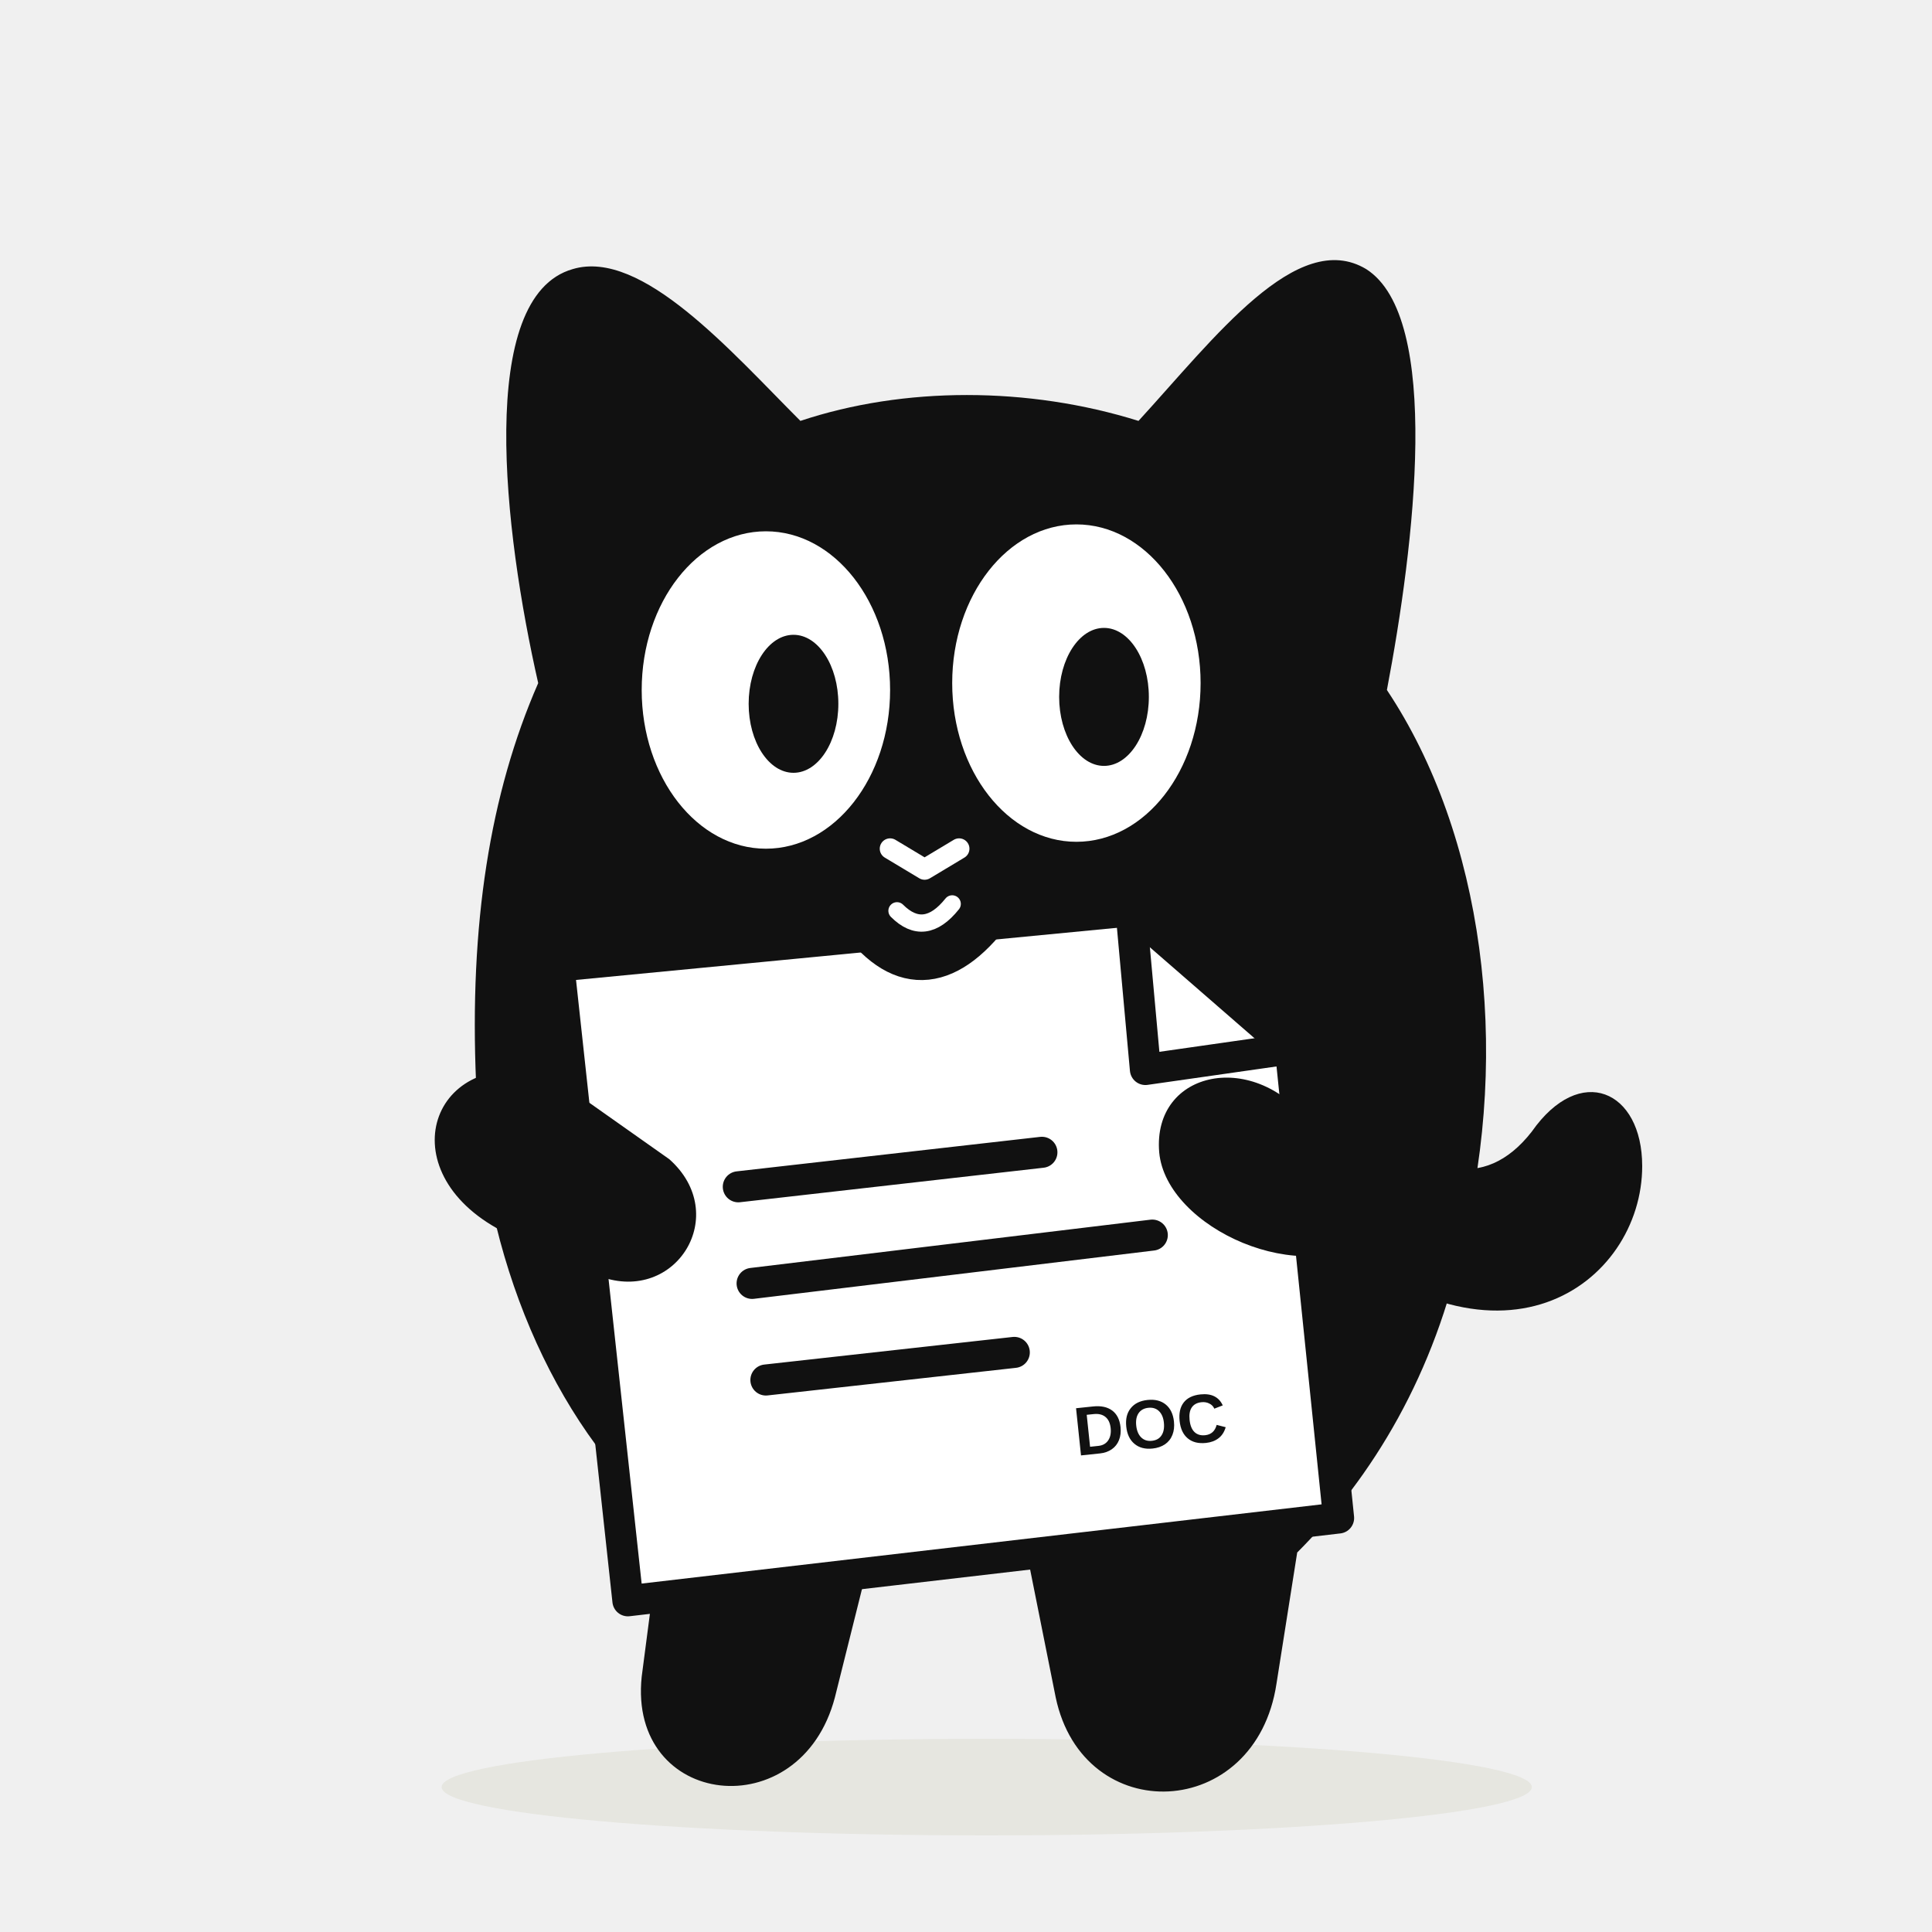
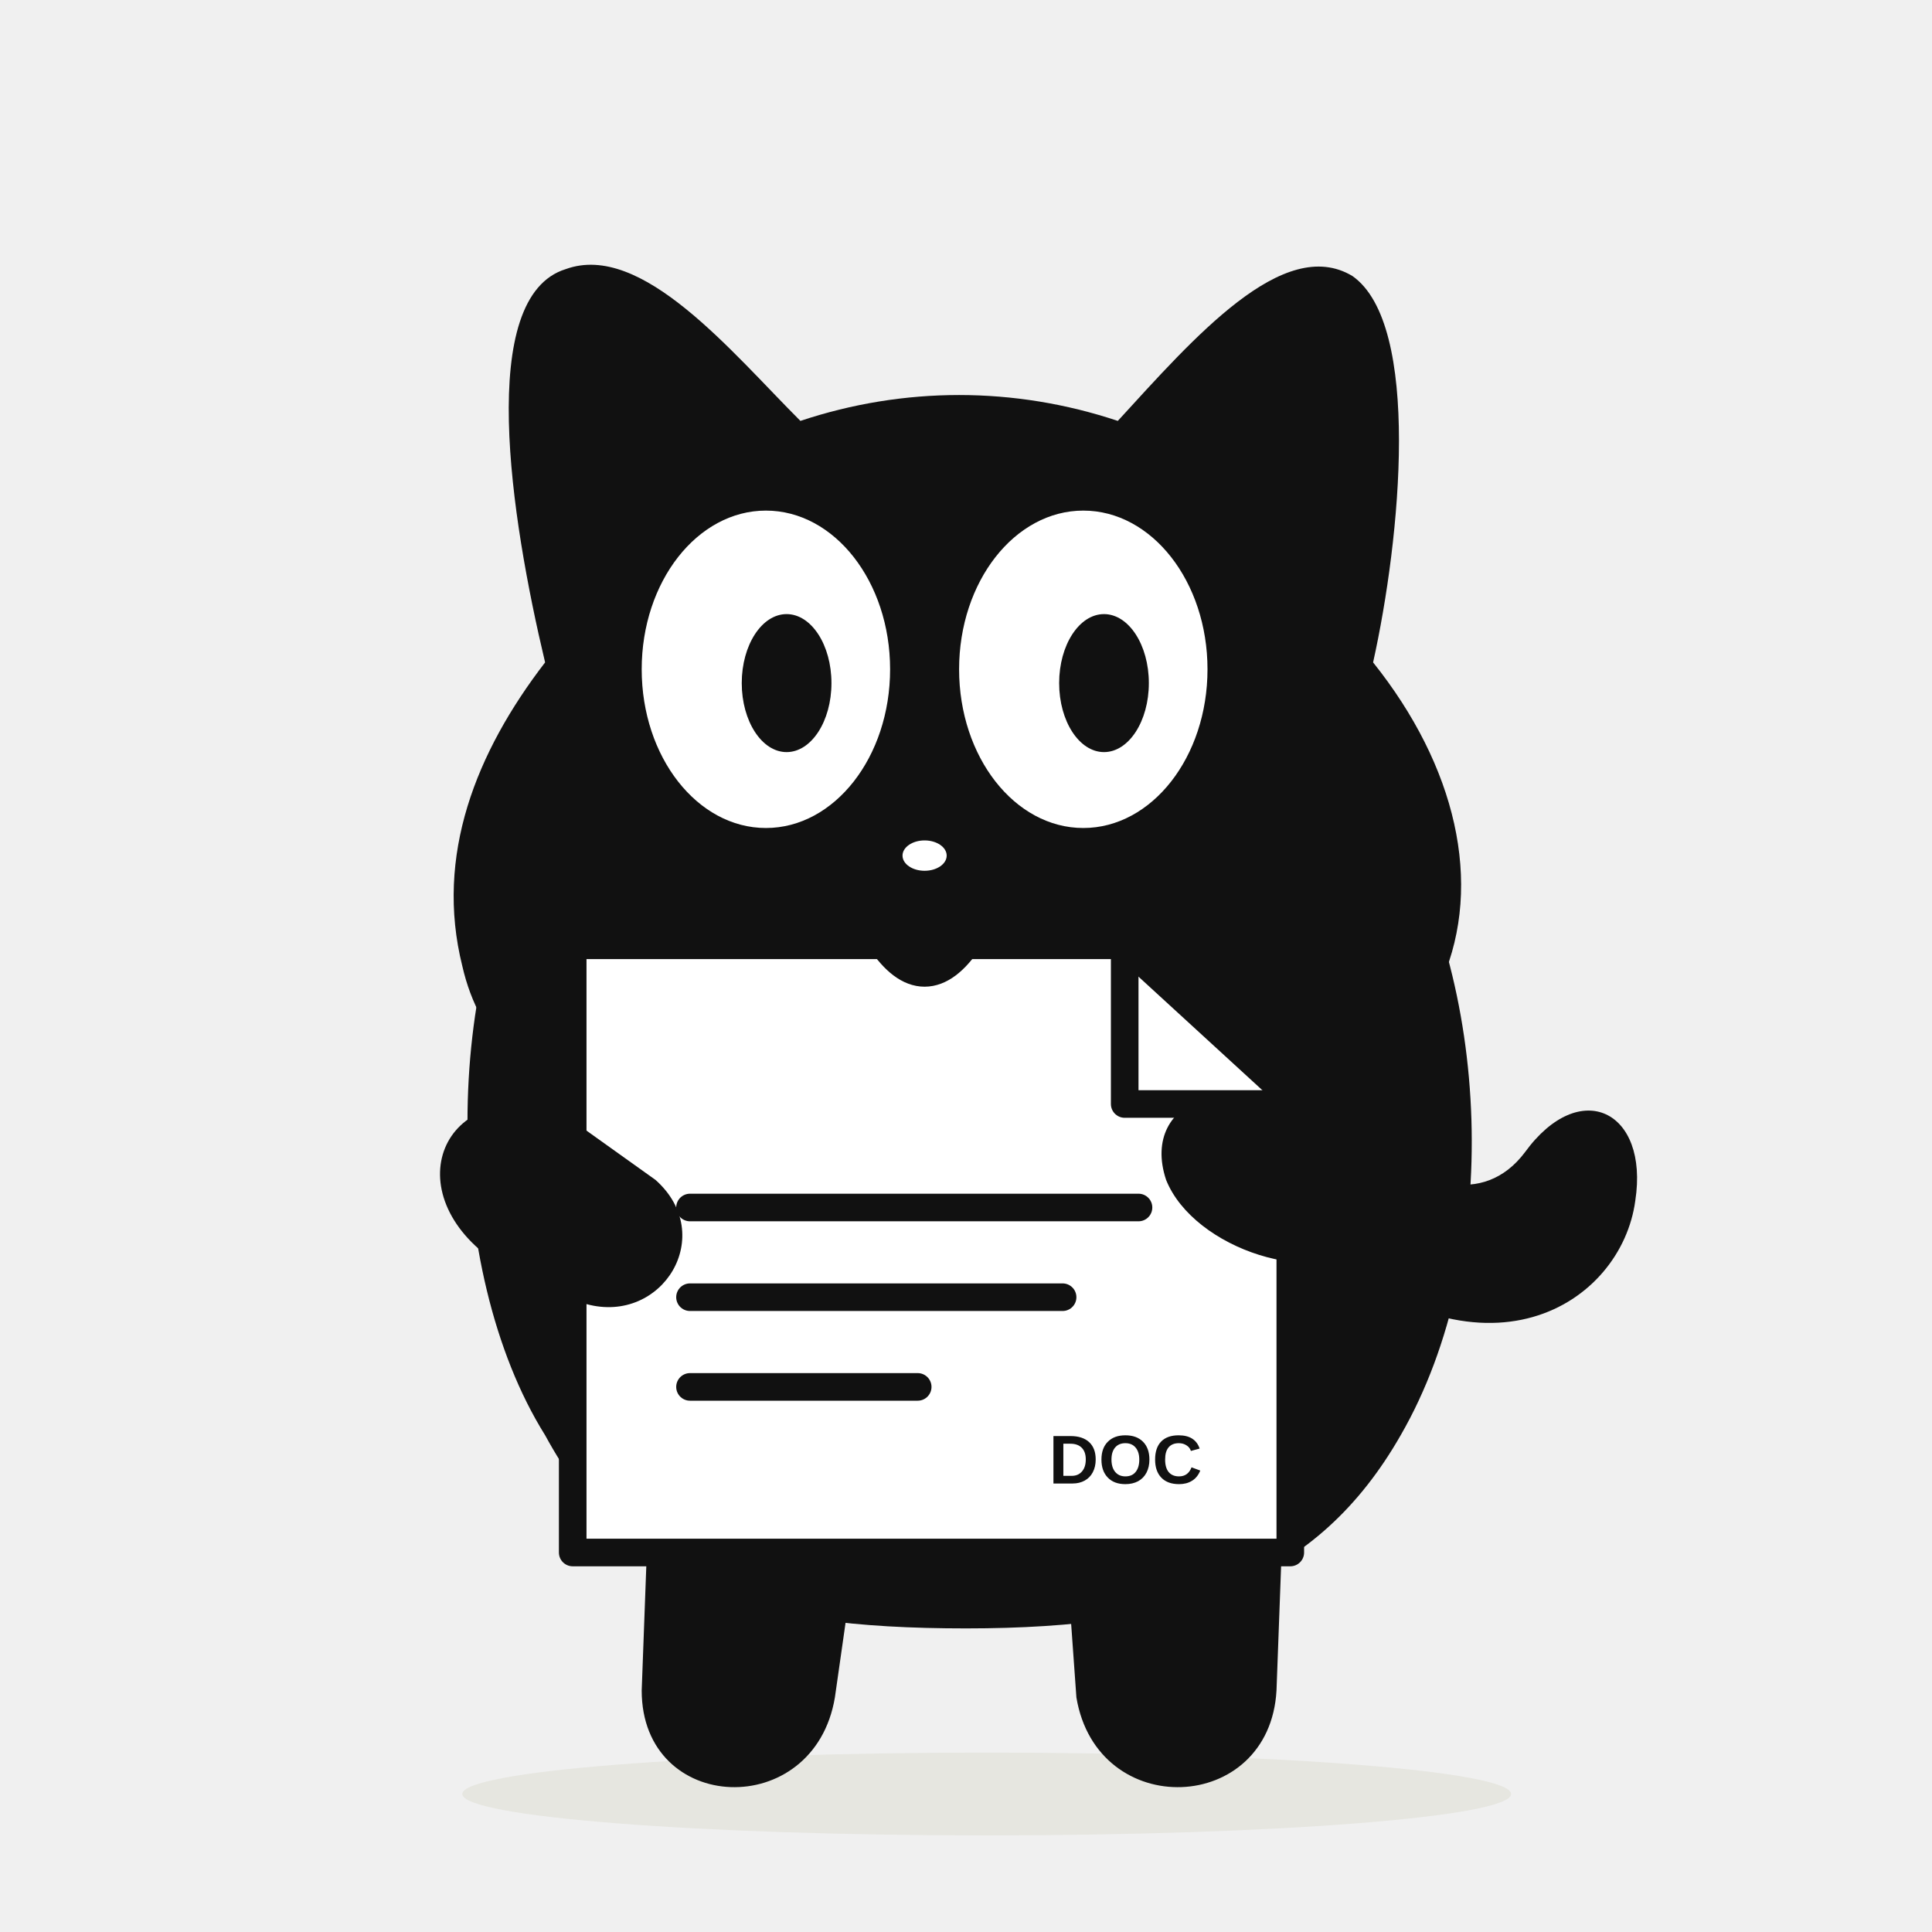
<svg xmlns="http://www.w3.org/2000/svg" viewBox="0 0 280 280" fill="none" class="filecat filecat--curious" aria-hidden="true">
-   <ellipse cx="143" cy="259" rx="79" ry="7" fill="#e6e6e0" />
+   <ellipse class="filecat-shadow" cx="143" cy="260" rx="76" ry="6" fill="#e6e6e0" />
  <g class="filecat-companion">
-     <path class="filecat-tail" d="M190 177c27 25 48 9 48-8 0-11-9-15-16-5-7 9-16 6-23-3Z" fill="#111" />
-     <path class="filecat-body" d="M78 99c-5-22-9-56 5-60 10-3 23 12 33 22 15-5 33-5 49 0 11-12 23-28 33-22 11 7 7 40 3 61 14 21 18 52 11 80-4 19-13 34-24 45l-3 19c-3 20-28 21-32 2l-4-20h-23l-5 20c-5 19-30 16-28-3l3-23c-16-14-26-38-27-63-1-23 2-42 9-58Z" fill="#111" />
-     <g class="filecat-face">
-       <g class="filecat-eyes">
-         <ellipse cx="111" cy="100" rx="18" ry="23" fill="white" />
-         <ellipse cx="156" cy="99" rx="18" ry="23" fill="white" />
-         <ellipse class="filecat-pupil" cx="115" cy="102" rx="6.5" ry="10" fill="#111" />
-         <ellipse class="filecat-pupil" cx="160" cy="101" rx="6.5" ry="10" fill="#111" />
+     <path class="filecat-tail" d="M190 180c25 22 45 9 47-6 2-13-8-18-16-7-6 8-16 5-22-3Z" fill="#111" />
+     <path class="filecat-foot filecat-foot--left" d="M94 218h31l-4 28c-3 18-28 17-28-1Z" fill="#111" />
+     <path class="filecat-foot filecat-foot--right" d="M154 218h32l-1 27c-1 18-26 19-29 1Z" fill="#111" />
+     <path d="M79 118c-15 23-15 66 0 90 12 22 29 28 61 28 32 0 51-7 63-28 15-26 13-66-2-90Z" fill="#111" />
+     <g>
+       <g class="filecat-head">
+         <path d="M79 96c-5-21-10-53 3-57 11-4 24 12 34 22 15-5 31-5 46 0 11-12 24-27 34-21 10 7 7 38 3 56 12 15 16 32 10 46-9 21-33 25-73 25-39 0-64-5-69-27-4-16 2-31 12-44Z" fill="#111" />
+         <g class="filecat-eyes">
+           <ellipse cx="111" cy="97" rx="18" ry="23" fill="white" />
+           <ellipse cx="157" cy="97" rx="18" ry="23" fill="white" />
+           <g class="filecat-pupils">
+             <ellipse cx="114" cy="99" rx="6.5" ry="10" fill="#111" />
+             <ellipse cx="160" cy="99" rx="6.5" ry="10" fill="#111" />
+           </g>
+         </g>
+         <ellipse cx="134" cy="124" rx="3.2" ry="2.2" fill="white" />
      </g>
-       <path d="m129 123 5 3 5-3" stroke="white" stroke-width="3" stroke-linecap="round" stroke-linejoin="round" />
    </g>
-     <g class="filecat-mouth-file">
-       <path d="m81 140 83-8 23 20 7 68-103 12Z" fill="white" stroke="#111" stroke-width="4.5" stroke-linejoin="round" />
-       <path d="m164 133 2 22 21-3M107 172l44-5m-42 19 58-7m-56 21 36-4" stroke="#111" stroke-width="4.5" stroke-linecap="round" stroke-linejoin="round" />
-       <text x="156" y="211" transform="rotate(-6 156 211)" fill="#111" font-family="Arial, sans-serif" font-weight="900" font-size="10">DOC</text>
+     <g transform="translate(83 137)">
+       <g class="">
+         <path d="M0 0h80l24 22v66H0Z" fill="white" stroke="#111" stroke-width="4" stroke-linejoin="round" />
+         <path d="M80 1v22h23M17 38h65M17 51h54M17 64h33" stroke="#111" stroke-width="4" stroke-linecap="round" stroke-linejoin="round" />
+         <text x="69" y="78" fill="#111" font-family="Arial, sans-serif" font-weight="900" font-size="10">DOC</text>
+       </g>
    </g>
-     <path d="M125 133q9 12 19-2" stroke="#111" stroke-width="7" stroke-linecap="round" />
-     <path d="M130 132q4 4 8-1" stroke="white" stroke-width="2.5" stroke-linecap="round" />
-     <path d="M80 156c-17-5-24 13-8 22l15 7c11 4 19-9 10-17ZM190 163c-8-11-23-8-22 4 1 11 21 20 31 12 8-6 0-13-9-16Z" fill="#111" />
+     <path class="filecat-bite" d="M128 136q6 9 12 0" stroke="#111" stroke-width="5" stroke-linecap="round" />
+     <g fill="#111">
+       <path d="M81 161c-17-5-24 12-9 22l13 6c11 3 19-10 10-18Z" />
+       <path d="M190 165c-10-11-25-6-21 6 4 10 22 16 30 9 7-6-2-12-9-15Z" />
+     </g>
  </g>
</svg>
